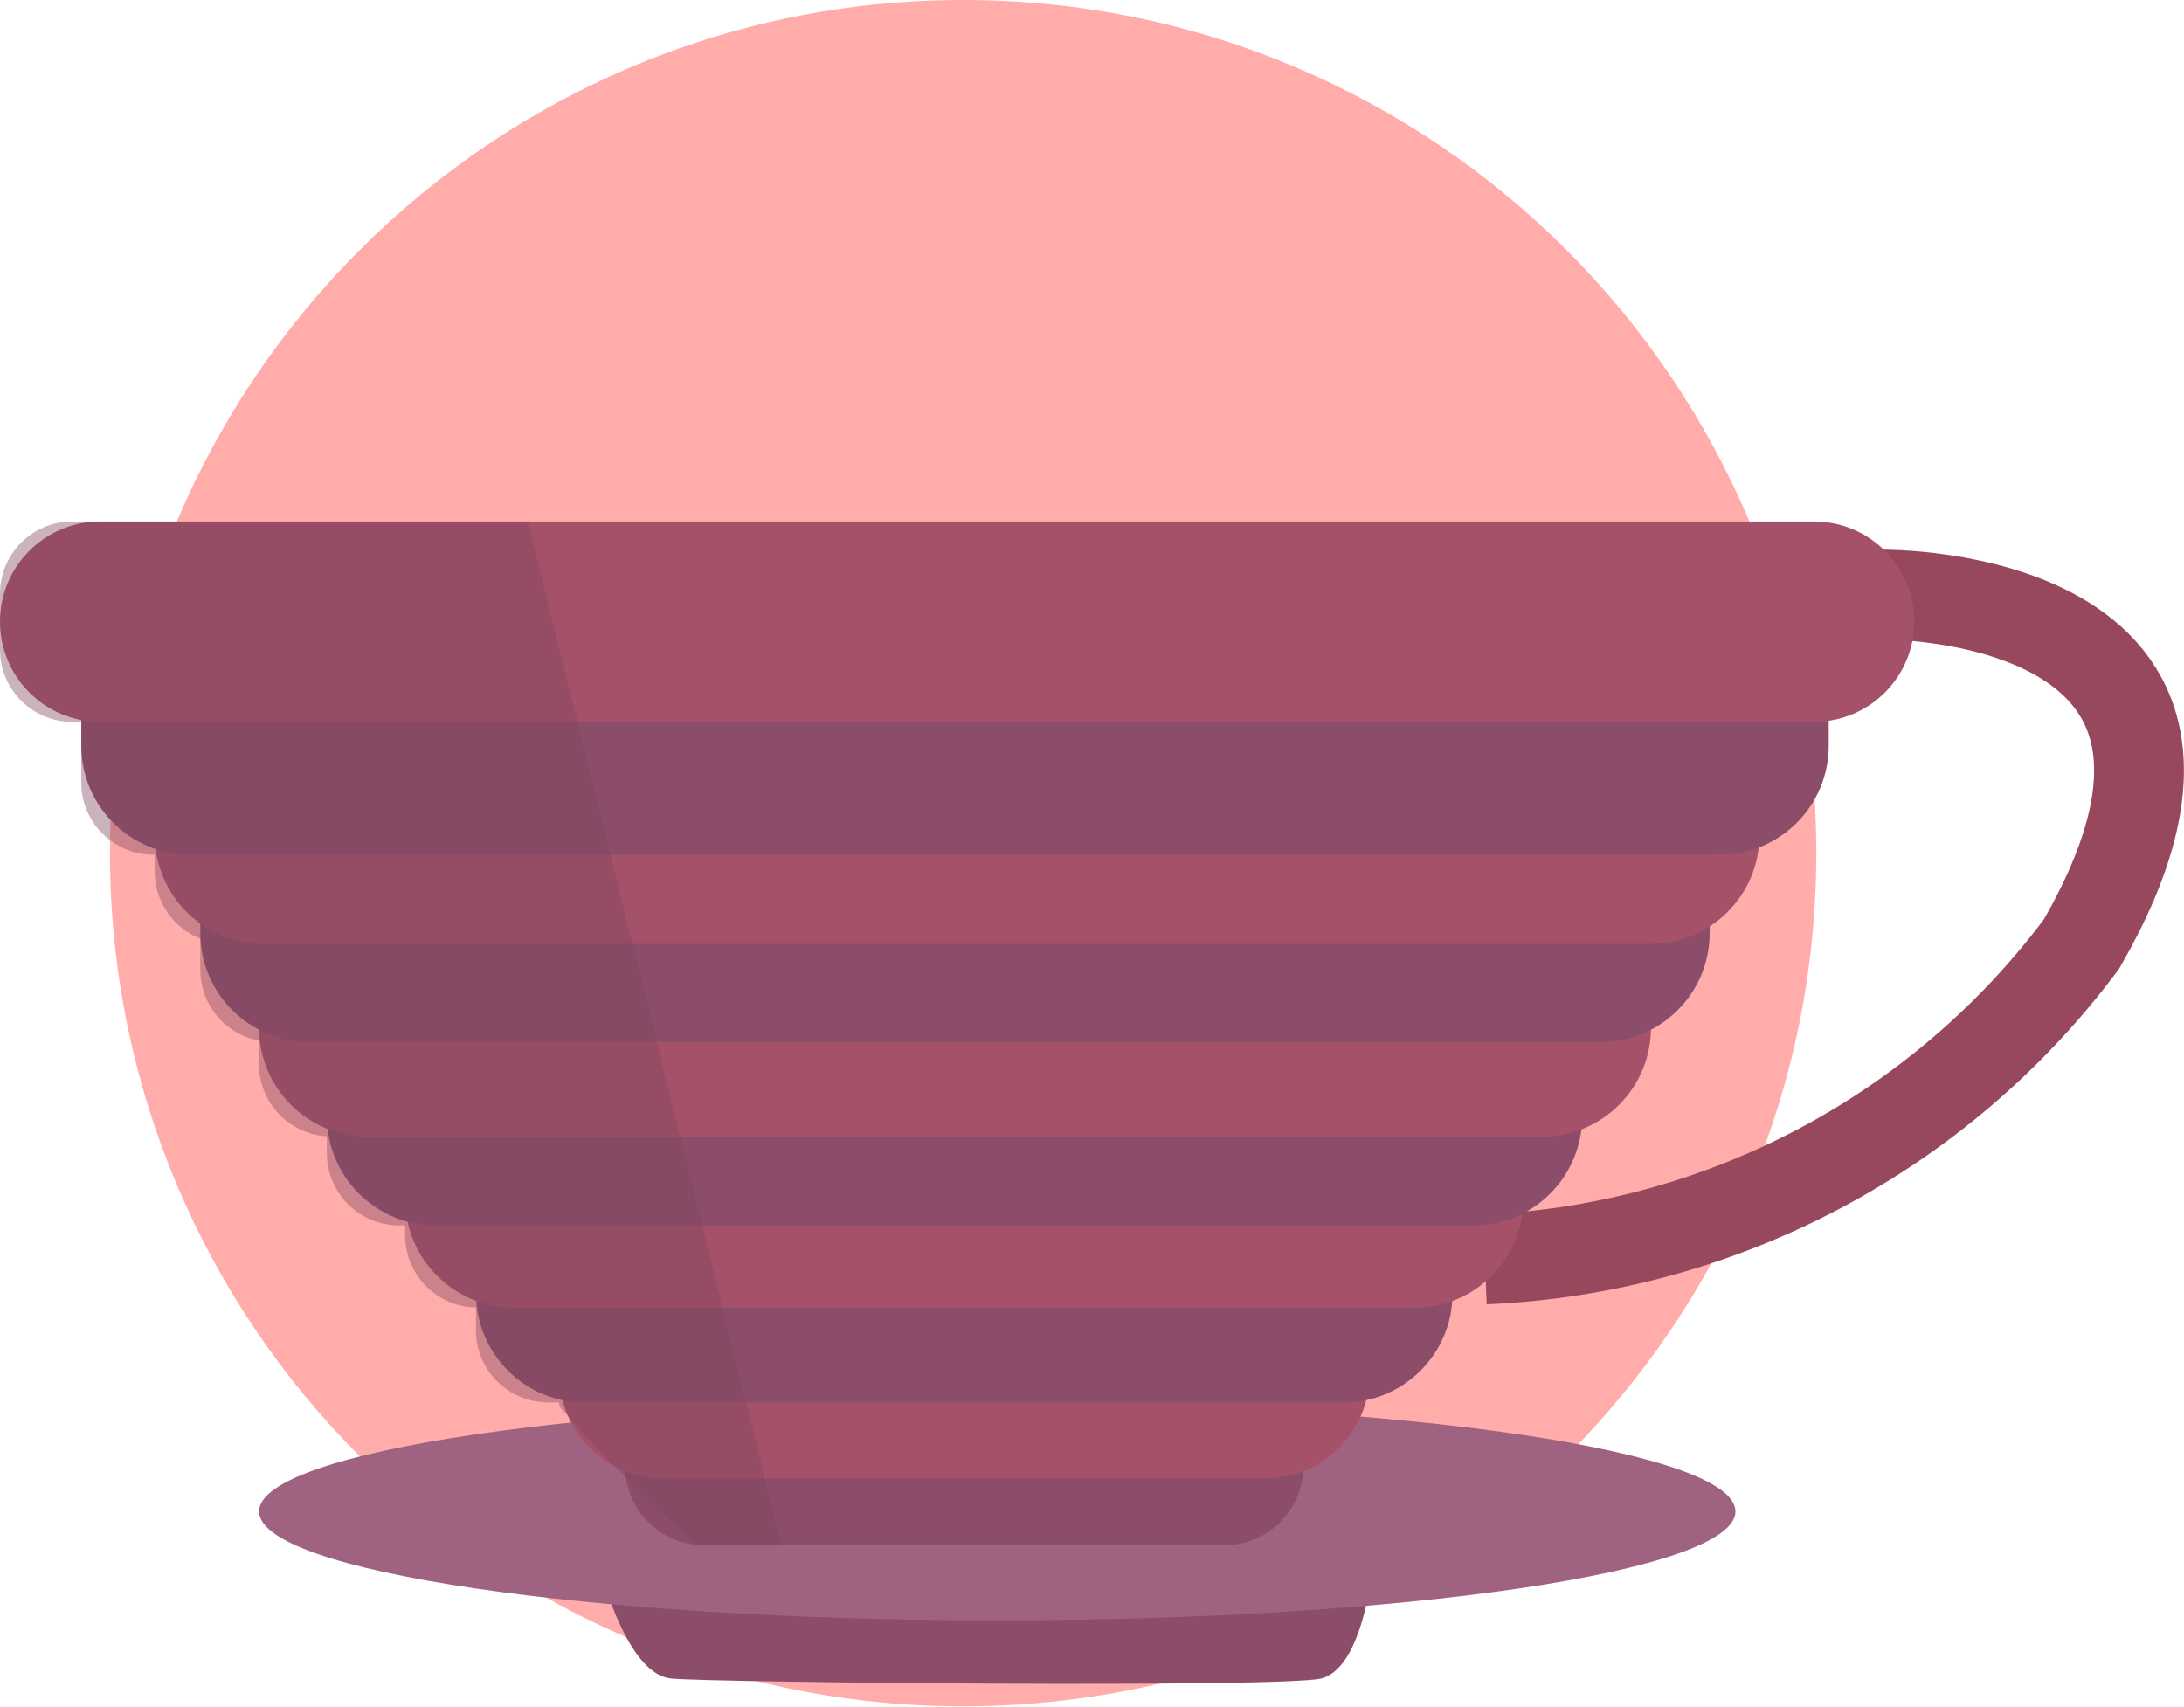
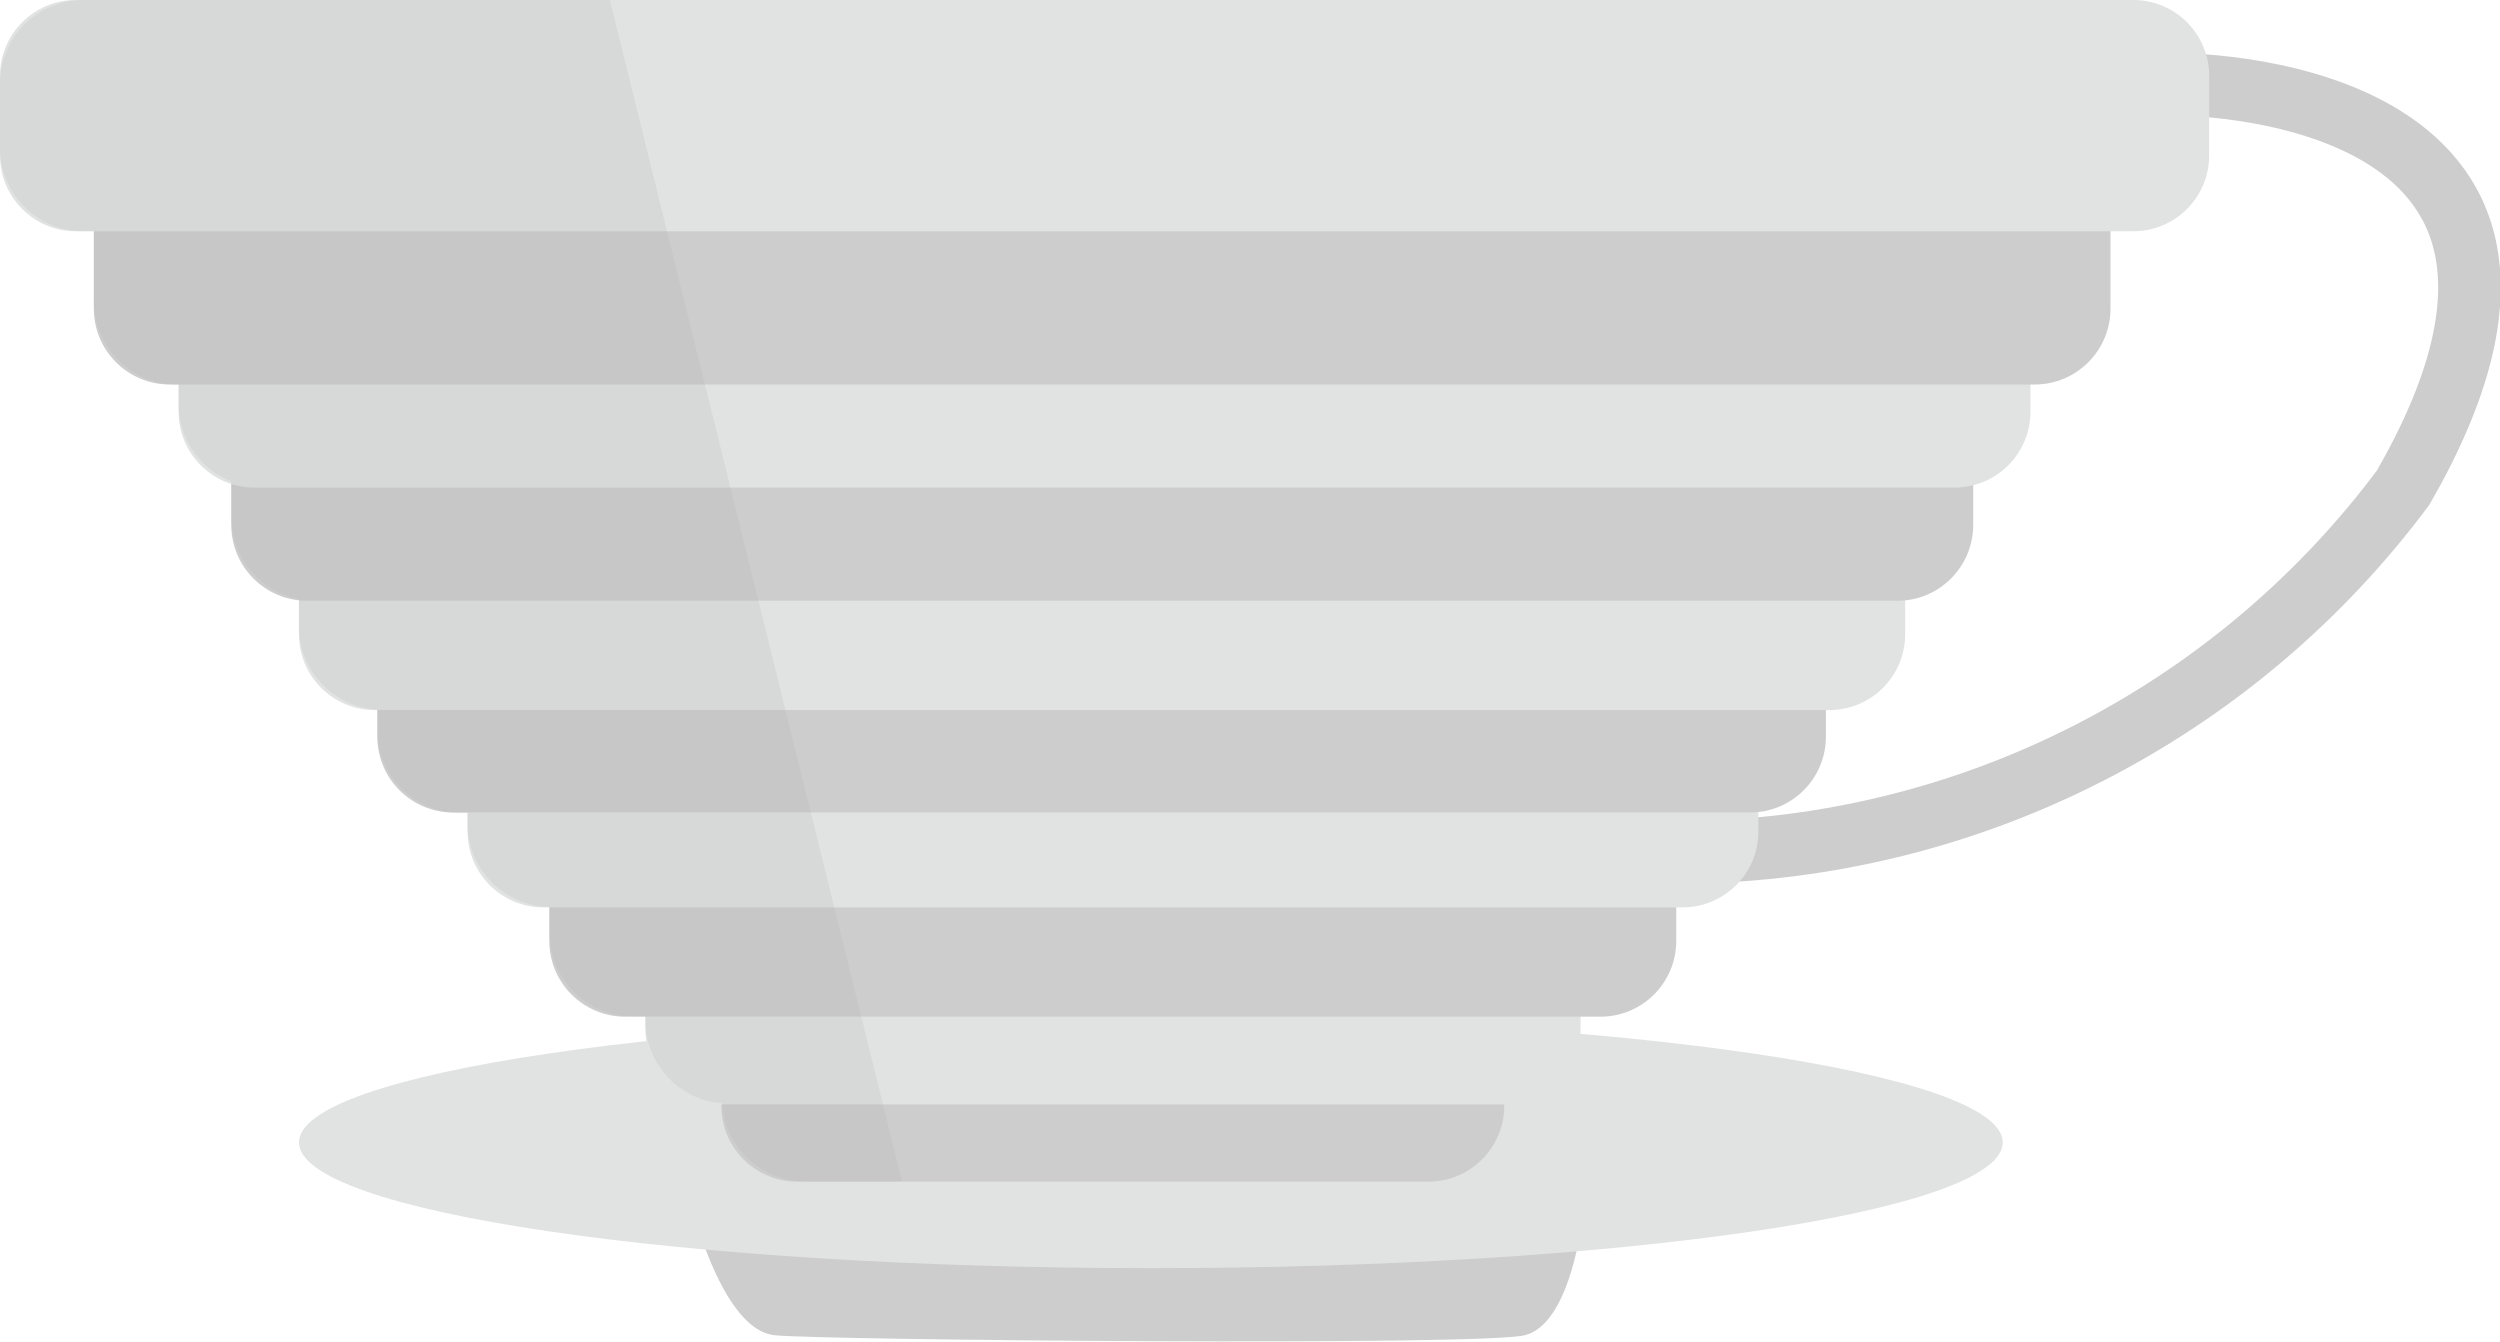
- <svg xmlns="http://www.w3.org/2000/svg" width="97.277" height="76" viewBox="0 0 97.277 76">
-   <g id="Gruppe_210" data-name="Gruppe 210" transform="translate(-224.101 -611)">
-     <circle id="Ellipse_406" data-name="Ellipse 406" cx="38" cy="38" r="38" transform="translate(229 611)" fill="#ffacab" />
-     <g id="Gruppe_187" data-name="Gruppe 187" transform="translate(-1094 627.699)">
-       <g id="Gruppe_181" data-name="Gruppe 181" transform="translate(1318.101 6.527)">
-         <path id="Pfad_1410" data-name="Pfad 1410" d="M676.927,569.168h34.024s-.467,3.665-2.15,4.091-27.174.188-28.977,0S676.927,569.168,676.927,569.168Z" transform="translate(-649.95 -521.724)" fill="#8c4d6a" />
-         <ellipse id="Ellipse_417" data-name="Ellipse 417" cx="32.879" cy="4.851" rx="32.879" ry="4.851" transform="translate(11.54 39.243)" fill="#a06281" />
-         <g id="Gruppe_179" data-name="Gruppe 179" transform="translate(66.138 3.256)">
-           <path id="Pfad_1411" data-name="Pfad 1411" d="M753.7,502.525s17.926-.2,8.865,15.561a35.027,35.027,0,0,1-26.582,14.053" transform="translate(-735.987 -502.525)" fill="none" stroke="#97485c" stroke-miterlimit="10" stroke-width="4" />
-         </g>
-         <g id="Gruppe_180" data-name="Gruppe 180" transform="translate(0)">
-           <rect id="Rechteck_2192" data-name="Rechteck 2192" width="30.219" height="7.053" rx="3.527" transform="translate(27.84 38.55)" fill="#8c4d6a" />
-           <rect id="Rechteck_2193" data-name="Rechteck 2193" width="36.093" height="9.301" rx="4.65" transform="translate(24.909 33.326)" fill="#a55169" />
-           <rect id="Rechteck_2194" data-name="Rechteck 2194" width="43.494" height="11.835" rx="4.853" transform="translate(21.202 27.408)" fill="#8c4d6a" />
-           <rect id="Rechteck_2195" data-name="Rechteck 2195" width="49.816" height="11.835" rx="4.853" transform="translate(18.047 23.185)" fill="#a55169" />
-           <rect id="Rechteck_2196" data-name="Rechteck 2196" width="55.907" height="11.835" rx="4.853" transform="translate(14.563 19.523)" fill="#8c4d6a" />
-           <rect id="Rechteck_2197" data-name="Rechteck 2197" width="61.994" height="11.835" rx="4.853" transform="translate(11.54 15.573)" fill="#a55169" />
-           <rect id="Rechteck_2198" data-name="Rechteck 2198" width="67.227" height="11.835" rx="4.853" transform="translate(8.923 11.35)" fill="#8c4d6a" />
-           <rect id="Rechteck_2199" data-name="Rechteck 2199" width="71.475" height="11.835" rx="4.853" transform="translate(6.894 6.981)" fill="#a55169" />
-           <rect id="Rechteck_2200" data-name="Rechteck 2200" width="77.832" height="11.835" rx="4.853" transform="translate(3.621 3.008)" fill="#8c4d6a" />
-           <rect id="Rechteck_2201" data-name="Rechteck 2201" width="85.263" height="8.925" rx="4.463" transform="translate(0 0)" fill="#a55169" />
-           <path id="Pfad_1412" data-name="Pfad 1412" d="M659.749,497.615h-20.29a3.218,3.218,0,0,0-3.218,3.219v2.489a3.218,3.218,0,0,0,3.218,3.218h.4v2.7a3.218,3.218,0,0,0,3.218,3.219h.056v.755a3.214,3.214,0,0,0,2.029,2.985v1.384a3.215,3.215,0,0,0,2.616,3.158V521.8A3.21,3.21,0,0,0,650.8,525v.751a3.218,3.218,0,0,0,3.218,3.218h.267v.444a3.215,3.215,0,0,0,3.155,3.212v1.011a3.218,3.218,0,0,0,3.219,3.218h.488v.165a62.54,62.54,0,0,0,6.149,6.2h3.756" transform="translate(-636.241 -497.615)" fill="#7f445c" opacity="0.41" />
-         </g>
+ <svg xmlns="http://www.w3.org/2000/svg" viewBox="0 0 159.88 85.79">
+   <defs>
+     <style>.cls-1{fill:#cdcdcd;}.cls-2{fill:#e1e3e2;}.cls-3{fill:none;stroke:#cdcdcd;stroke-miterlimit:10;stroke-width:4px;}.cls-4{fill:#b5b5b5;opacity:0.23;}</style>
+   </defs>
+   <g id="Ebene_2" data-name="Ebene 2">
+     <g id="Ebene_1-2" data-name="Ebene 1">
+       <g id="KalitaWave">
+         <path class="cls-1" d="M44.7,78.62h56.38s-.77,6.07-3.56,6.77-45,.32-48,0S44.7,78.62,44.7,78.62Z" />
+         <ellipse class="cls-2" cx="73.6" cy="73.06" rx="54.48" ry="8.04" />
+         <path class="cls-3" d="M139,5.39s29.7-.33,14.69,25.79a58,58,0,0,1-44,23.28" />
+         <rect class="cls-1" x="46.13" y="63.88" width="50.07" height="11.69" rx="4.85" />
+         <rect class="cls-2" x="41.27" y="55.22" width="59.81" height="15.41" rx="4.85" />
+         <rect class="cls-1" x="35.13" y="45.41" width="72.07" height="19.61" rx="4.85" />
+         <rect class="cls-2" x="29.9" y="38.42" width="82.55" height="19.61" rx="4.85" />
+         <rect class="cls-1" x="24.13" y="32.35" width="92.64" height="19.61" rx="4.85" />
+         <rect class="cls-2" x="19.12" y="25.8" width="102.72" height="19.61" rx="4.85" />
+         <rect class="cls-1" x="14.79" y="18.81" width="111.4" height="19.61" rx="4.85" />
+         <rect class="cls-2" x="11.42" y="11.57" width="118.43" height="19.61" rx="4.85" />
+         <rect class="cls-1" x="6" y="4.98" width="128.97" height="19.61" rx="4.85" />
+         <rect class="cls-2" width="141.28" height="14.79" rx="4.85" />
+         <path class="cls-4" d="M39,0H5.33A5.33,5.33,0,0,0,0,5.33V9.46a5.33,5.33,0,0,0,5.33,5.33H6v4.47a5.34,5.34,0,0,0,5.33,5.34h.09v1.25a5.32,5.32,0,0,0,3.37,4.94v2.3a5.32,5.32,0,0,0,4.33,5.23v1.76a5.32,5.32,0,0,0,5,5.3v1.25A5.33,5.33,0,0,0,29.46,52h.44v.74A5.33,5.33,0,0,0,35.13,58v1.67A5.34,5.34,0,0,0,40.46,65h.81v.27a5.33,5.33,0,0,0,4.9,5.29,5.32,5.32,0,0,0,5.29,5h6.23" />
      </g>
    </g>
  </g>
</svg>
